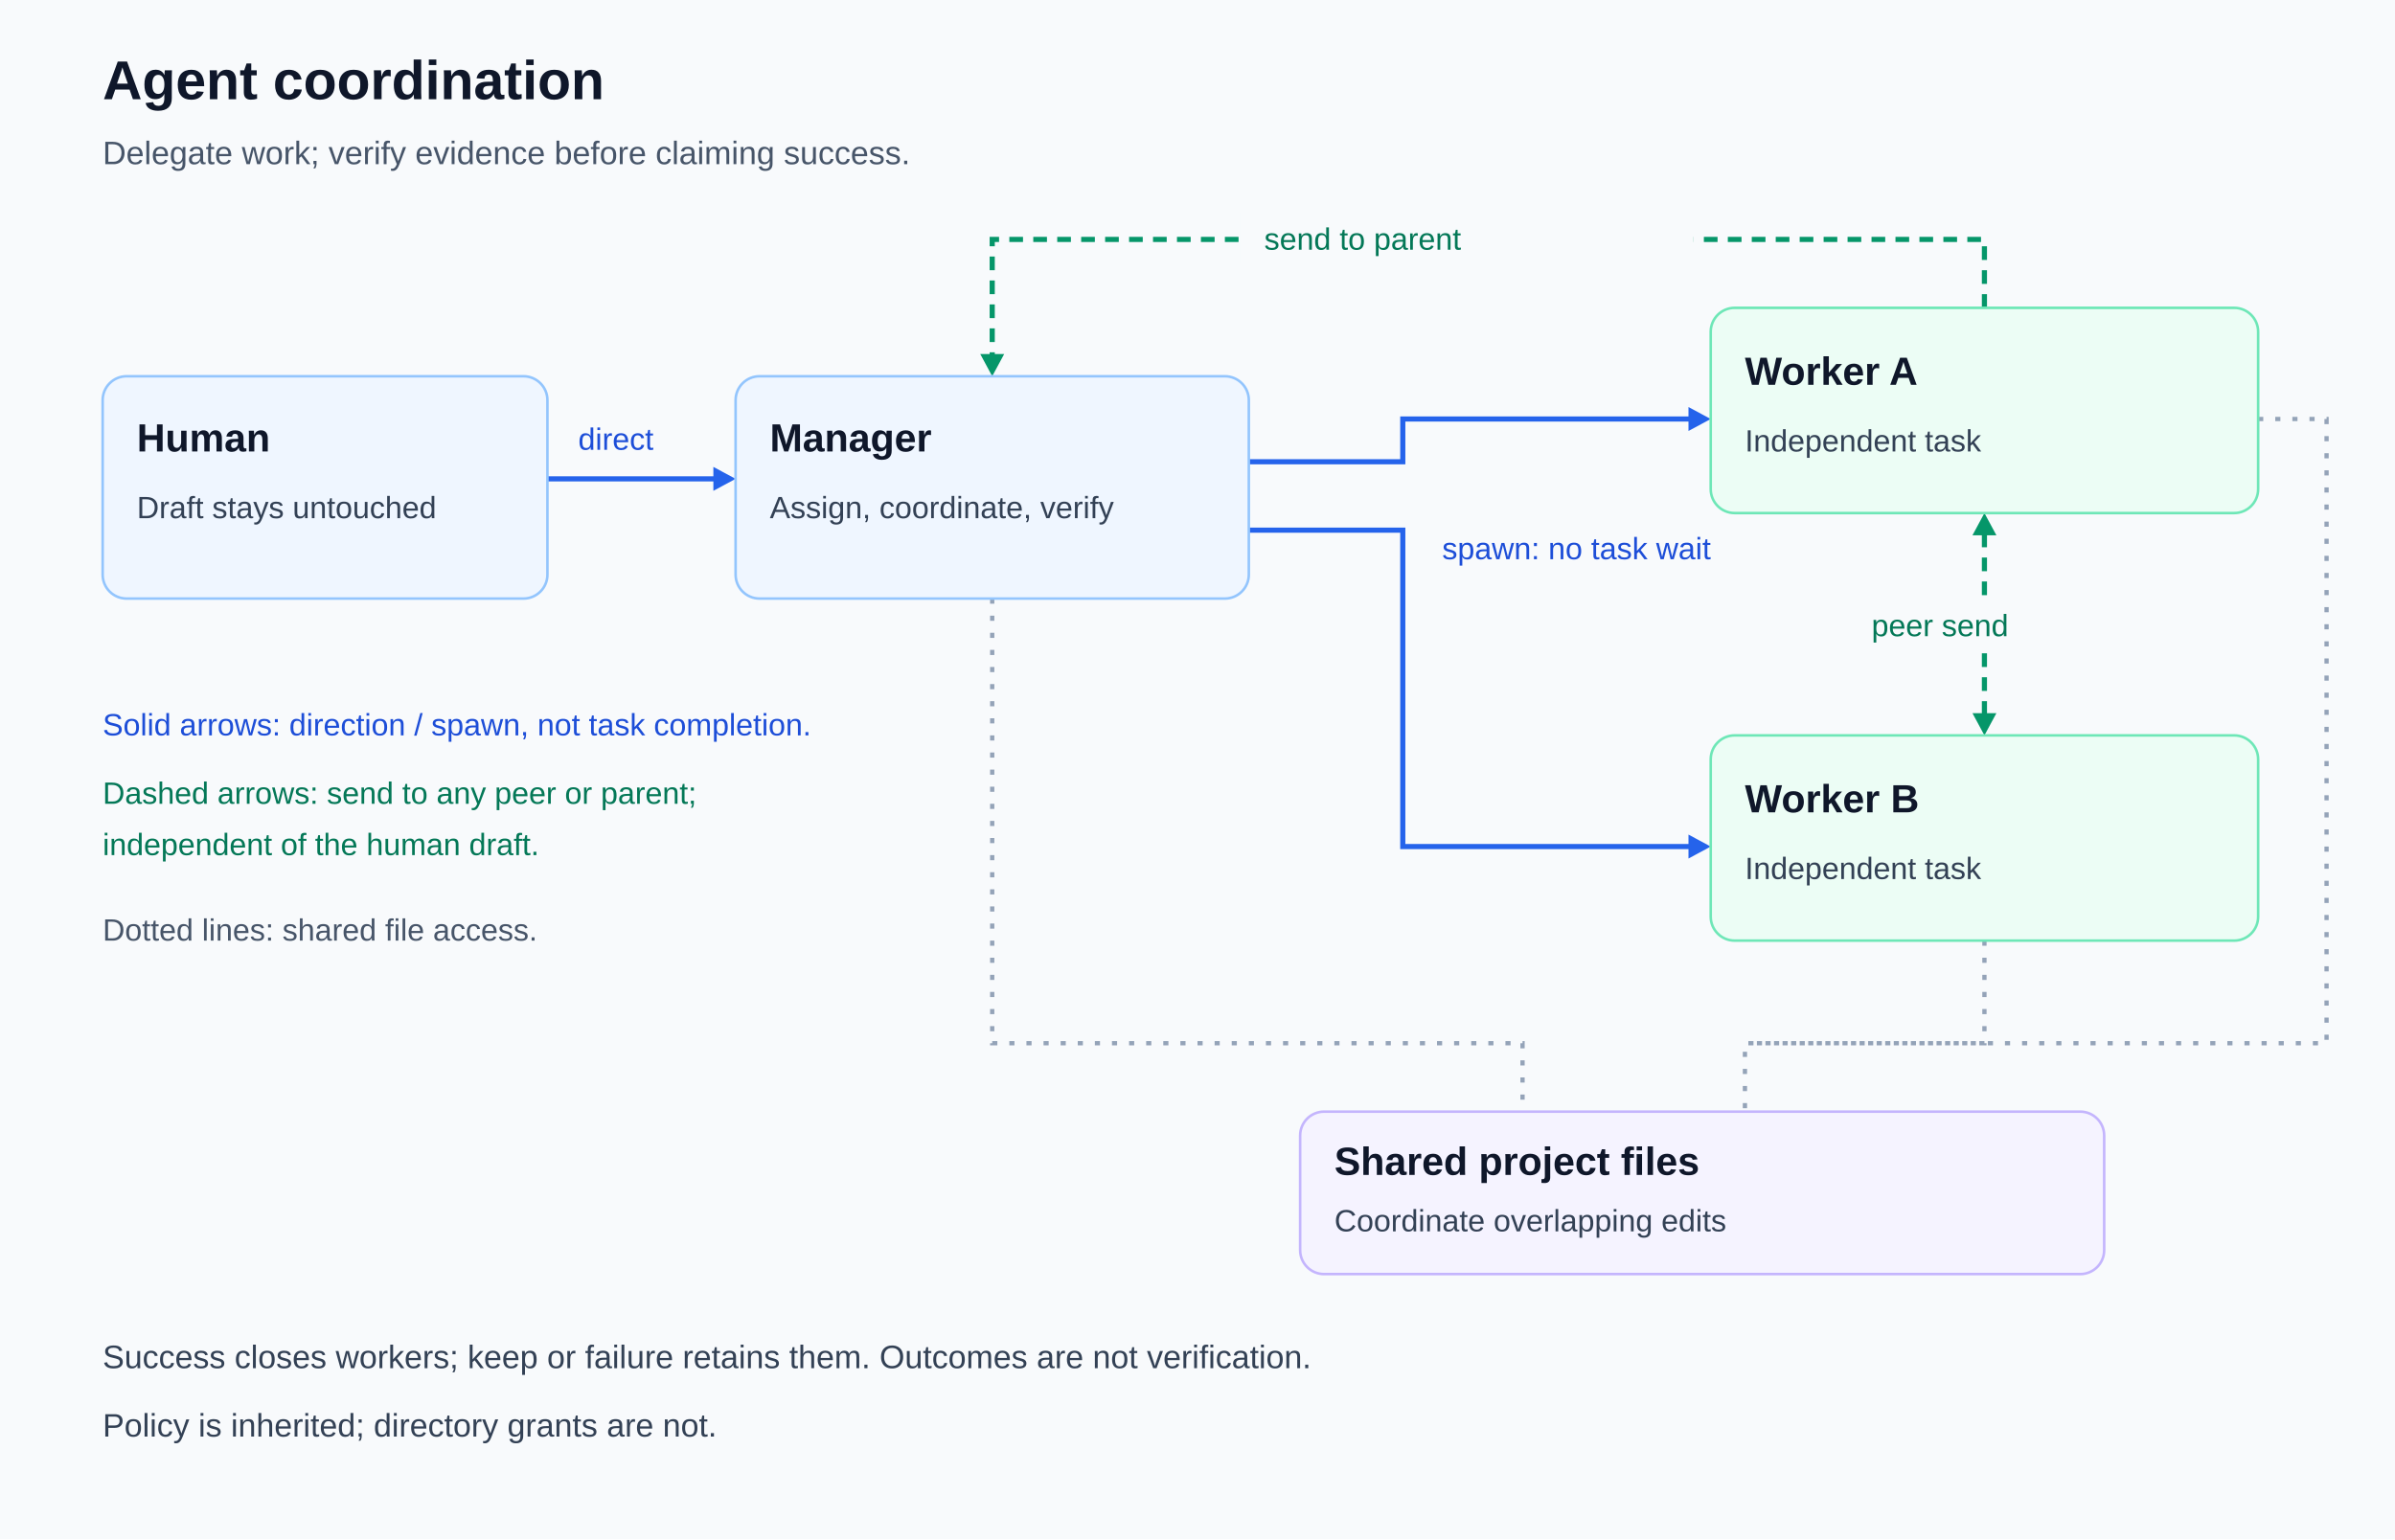
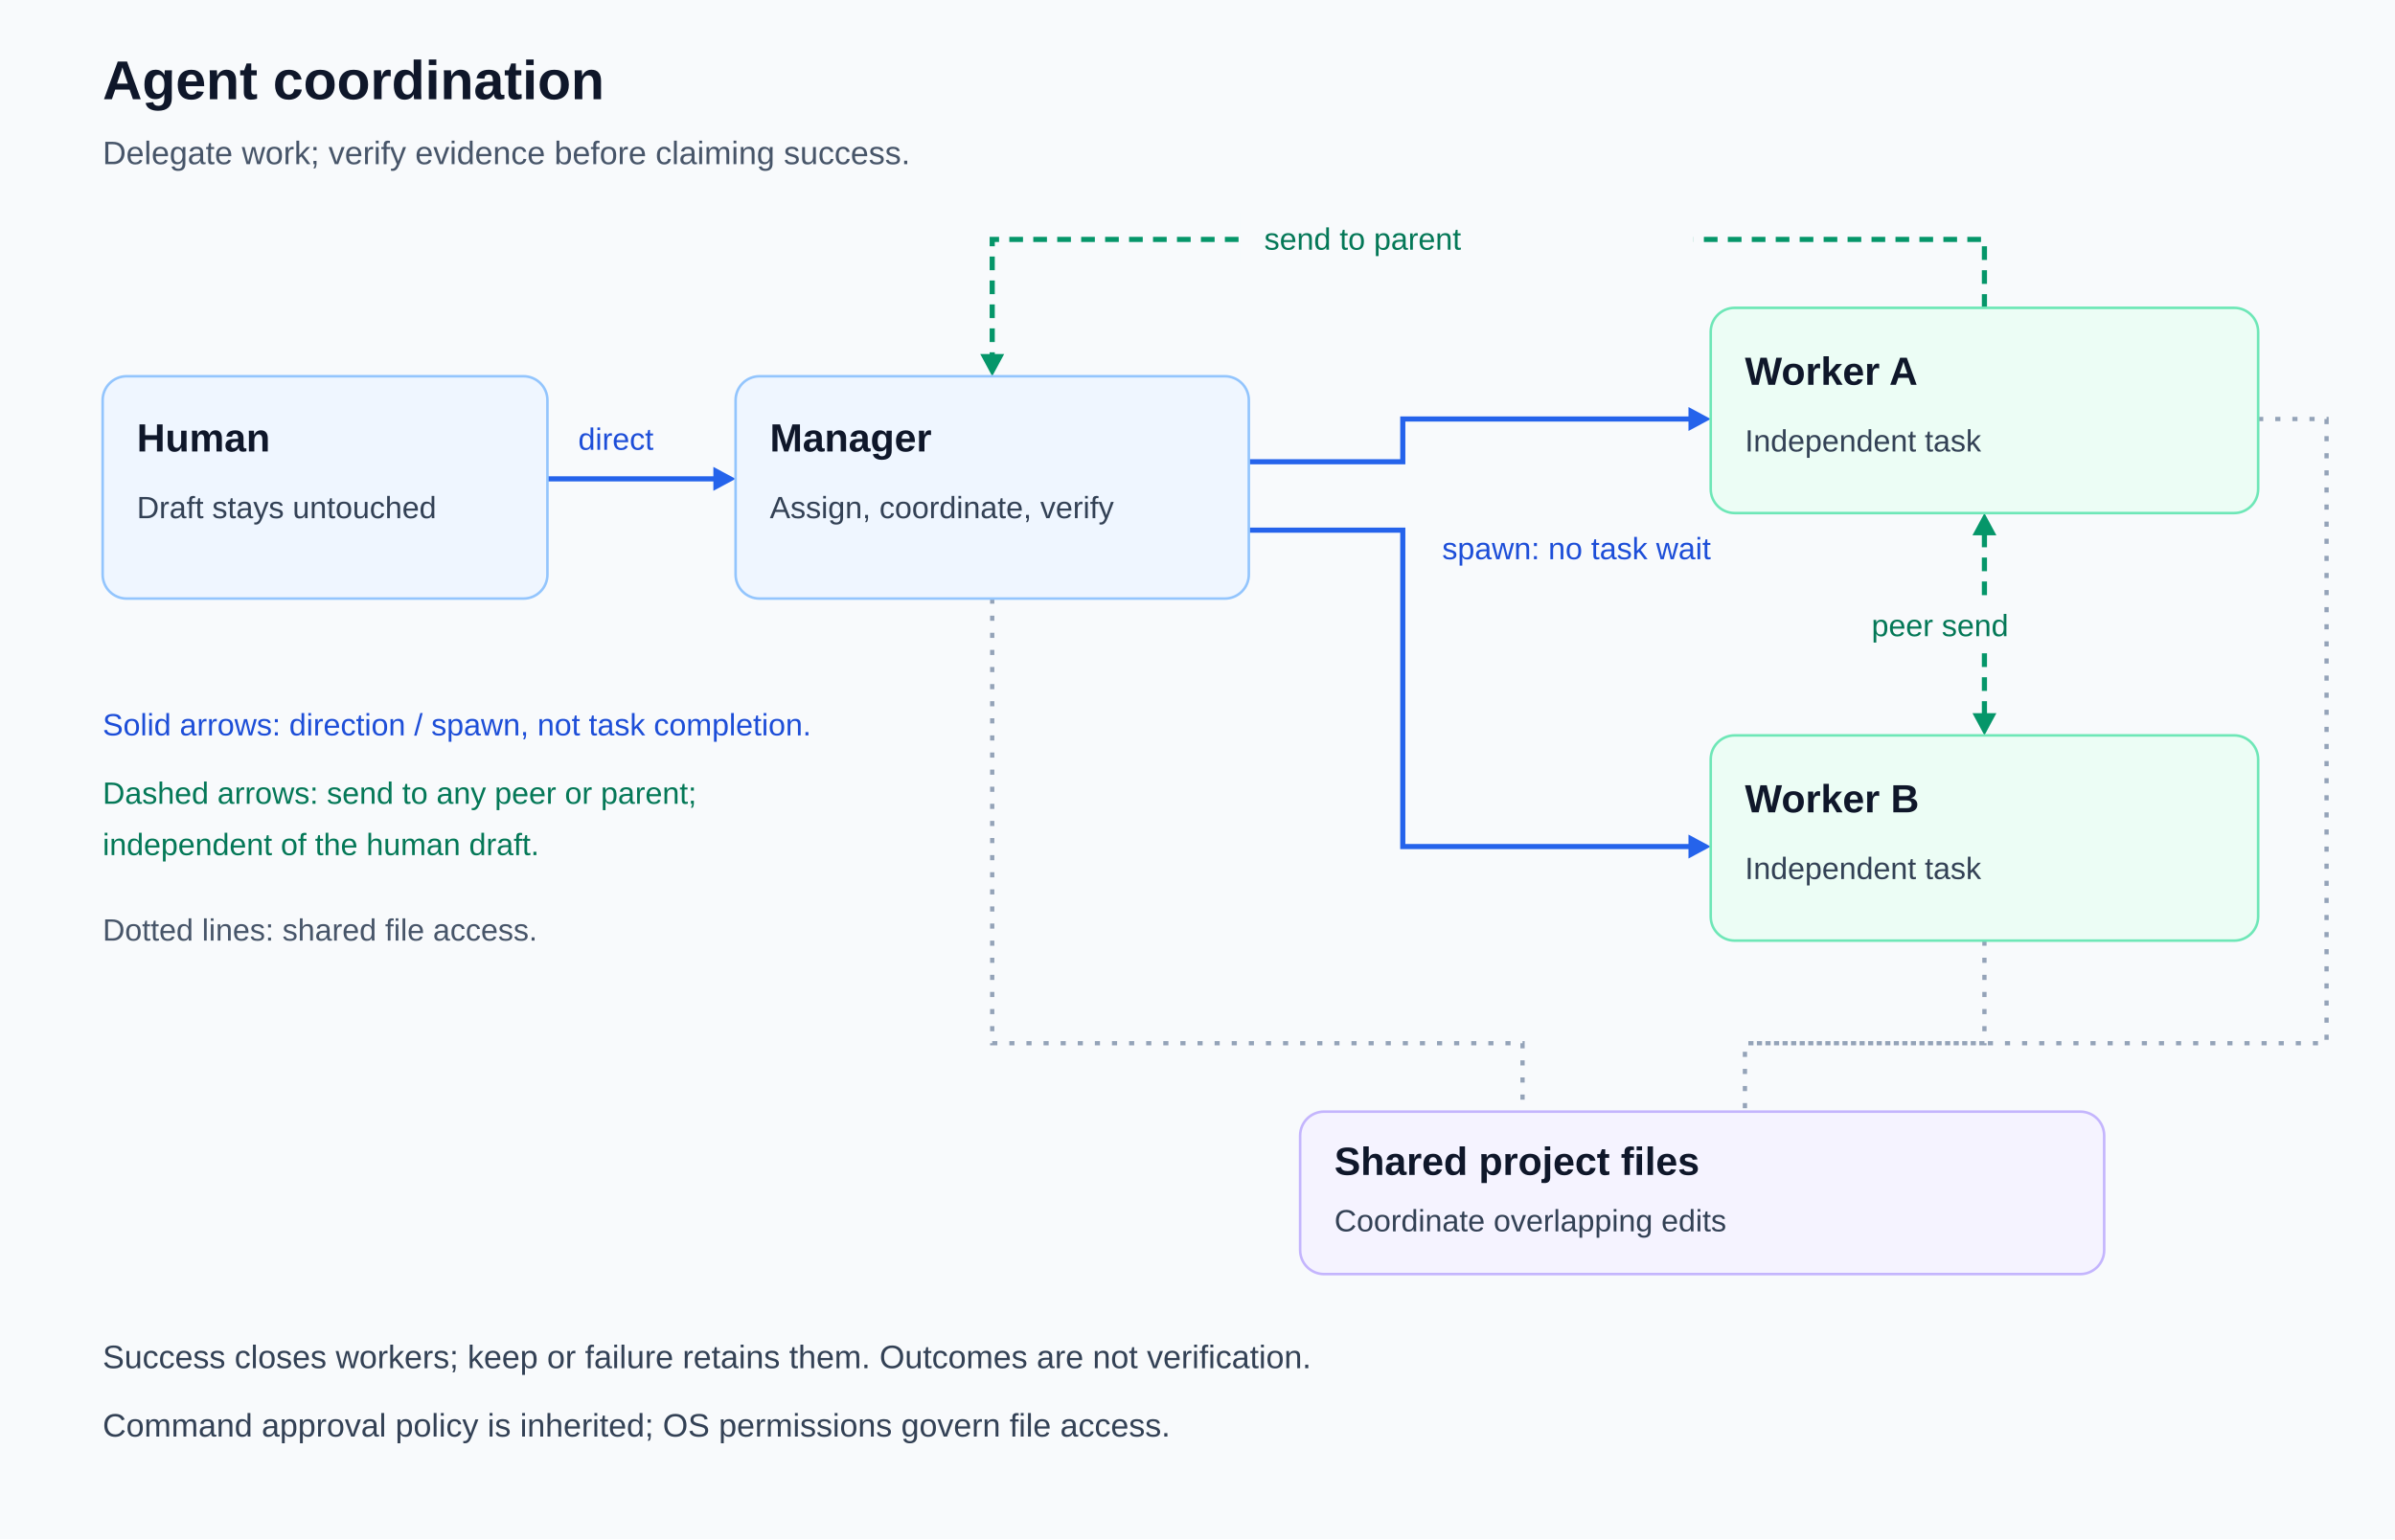
<svg xmlns="http://www.w3.org/2000/svg" width="1400" height="900" viewBox="0 0 1400 900" role="img" aria-labelledby="title description" font-family="Arial, Helvetica, sans-serif">
  <rect width="1400" height="900" fill="#f8fafc" />
  <text x="60" y="58" font-size="32" font-weight="700" fill="#0f172a">Agent coordination</text>
  <text x="60" y="96" font-size="19" fill="#475569">Delegate work; verify evidence before claiming success.</text>
  <line x1="320" y1="280" x2="418" y2="280" stroke="#2563eb" stroke-width="3" />
  <polygon points="430,280 417,273 417,287" fill="#2563eb" />
  <text x="338" y="263" font-size="18" fill="#1d4ed8">direct</text>
  <polyline points="730,270 820,270 820,245 988,245" fill="none" stroke="#2563eb" stroke-width="3" />
  <polygon points="1000,245 987,238 987,252" fill="#2563eb" />
  <polyline points="730,310 820,310 820,495 988,495" fill="none" stroke="#2563eb" stroke-width="3" />
  <polygon points="1000,495 987,488 987,502" fill="#2563eb" />
  <rect x="833" y="285" width="145" height="30" fill="#f8fafc" />
  <text x="843" y="327" font-size="18" fill="#1d4ed8">spawn: no task wait</text>
  <polyline points="1160,180 1160,140 580,140 580,208" fill="none" stroke="#059669" stroke-width="3" stroke-dasharray="8 6" />
  <polygon points="580,220 573,207 587,207" fill="#059669" />
  <rect x="725" y="124" width="265" height="30" fill="#f8fafc" />
  <text x="739" y="146" font-size="18" fill="#047857">send to parent</text>
  <line x1="1160" y1="312" x2="1160" y2="418" stroke="#059669" stroke-width="3" stroke-dasharray="8 6" />
  <polygon points="1160,300 1153,313 1167,313" fill="#059669" />
  <polygon points="1160,430 1153,417 1167,417" fill="#059669" />
  <rect x="1080" y="350" width="160" height="30" fill="#f8fafc" />
  <text x="1094" y="372" font-size="18" fill="#047857">peer send</text>
  <polyline points="580,350 580,610 890,610 890,650" fill="none" stroke="#94a3b8" stroke-width="2.5" stroke-dasharray="3 7" />
  <polyline points="1320,245 1360,245 1360,610 1020,610 1020,650" fill="none" stroke="#94a3b8" stroke-width="2.5" stroke-dasharray="3 7" />
  <polyline points="1160,550 1160,610 1020,610" fill="none" stroke="#94a3b8" stroke-width="2.5" stroke-dasharray="3 7" />
  <rect x="60" y="220" width="260" height="130" rx="14" fill="#eff6ff" stroke="#93c5fd" stroke-width="1.5" />
  <text x="80" y="264" font-size="23" font-weight="700" fill="#0f172a">Human</text>
  <text x="80" y="303" font-size="18" fill="#334155">Draft stays untouched</text>
  <rect x="430" y="220" width="300" height="130" rx="14" fill="#eff6ff" stroke="#93c5fd" stroke-width="1.5" />
  <text x="450" y="264" font-size="23" font-weight="700" fill="#0f172a">Manager</text>
  <text x="450" y="303" font-size="18" fill="#334155">Assign, coordinate, verify</text>
  <rect x="1000" y="180" width="320" height="120" rx="14" fill="#ecfdf5" stroke="#6ee7b7" stroke-width="1.5" />
  <text x="1020" y="225" font-size="23" font-weight="700" fill="#0f172a">Worker A</text>
  <text x="1020" y="264" font-size="18" fill="#334155">Independent task</text>
  <rect x="1000" y="430" width="320" height="120" rx="14" fill="#ecfdf5" stroke="#6ee7b7" stroke-width="1.5" />
  <text x="1020" y="475" font-size="23" font-weight="700" fill="#0f172a">Worker B</text>
  <text x="1020" y="514" font-size="18" fill="#334155">Independent task</text>
  <rect x="760" y="650" width="470" height="95" rx="14" fill="#f5f3ff" stroke="#c4b5fd" stroke-width="1.5" />
  <text x="780" y="687" font-size="23" font-weight="700" fill="#0f172a">Shared project files</text>
  <text x="780" y="720" font-size="18" fill="#334155">Coordinate overlapping edits</text>
  <text x="60" y="430" font-size="18" fill="#1d4ed8">Solid arrows: direction / spawn, not task completion.</text>
  <text x="60" y="470" font-size="18" fill="#047857">Dashed arrows: send to any peer or parent;</text>
  <text x="60" y="500" font-size="18" fill="#047857">independent of the human draft.</text>
  <text x="60" y="550" font-size="18" fill="#475569">Dotted lines: shared file access.</text>
  <text x="60" y="800" font-size="19" fill="#334155">Success closes workers; keep or failure retains them. Outcomes are not verification.</text>
-   <text x="60" y="840" font-size="19" fill="#334155">Policy is inherited; directory grants are not.</text>
+   <text x="60" y="840" font-size="19" fill="#334155">Command approval policy is inherited; OS permissions govern file access.</text>
</svg>
